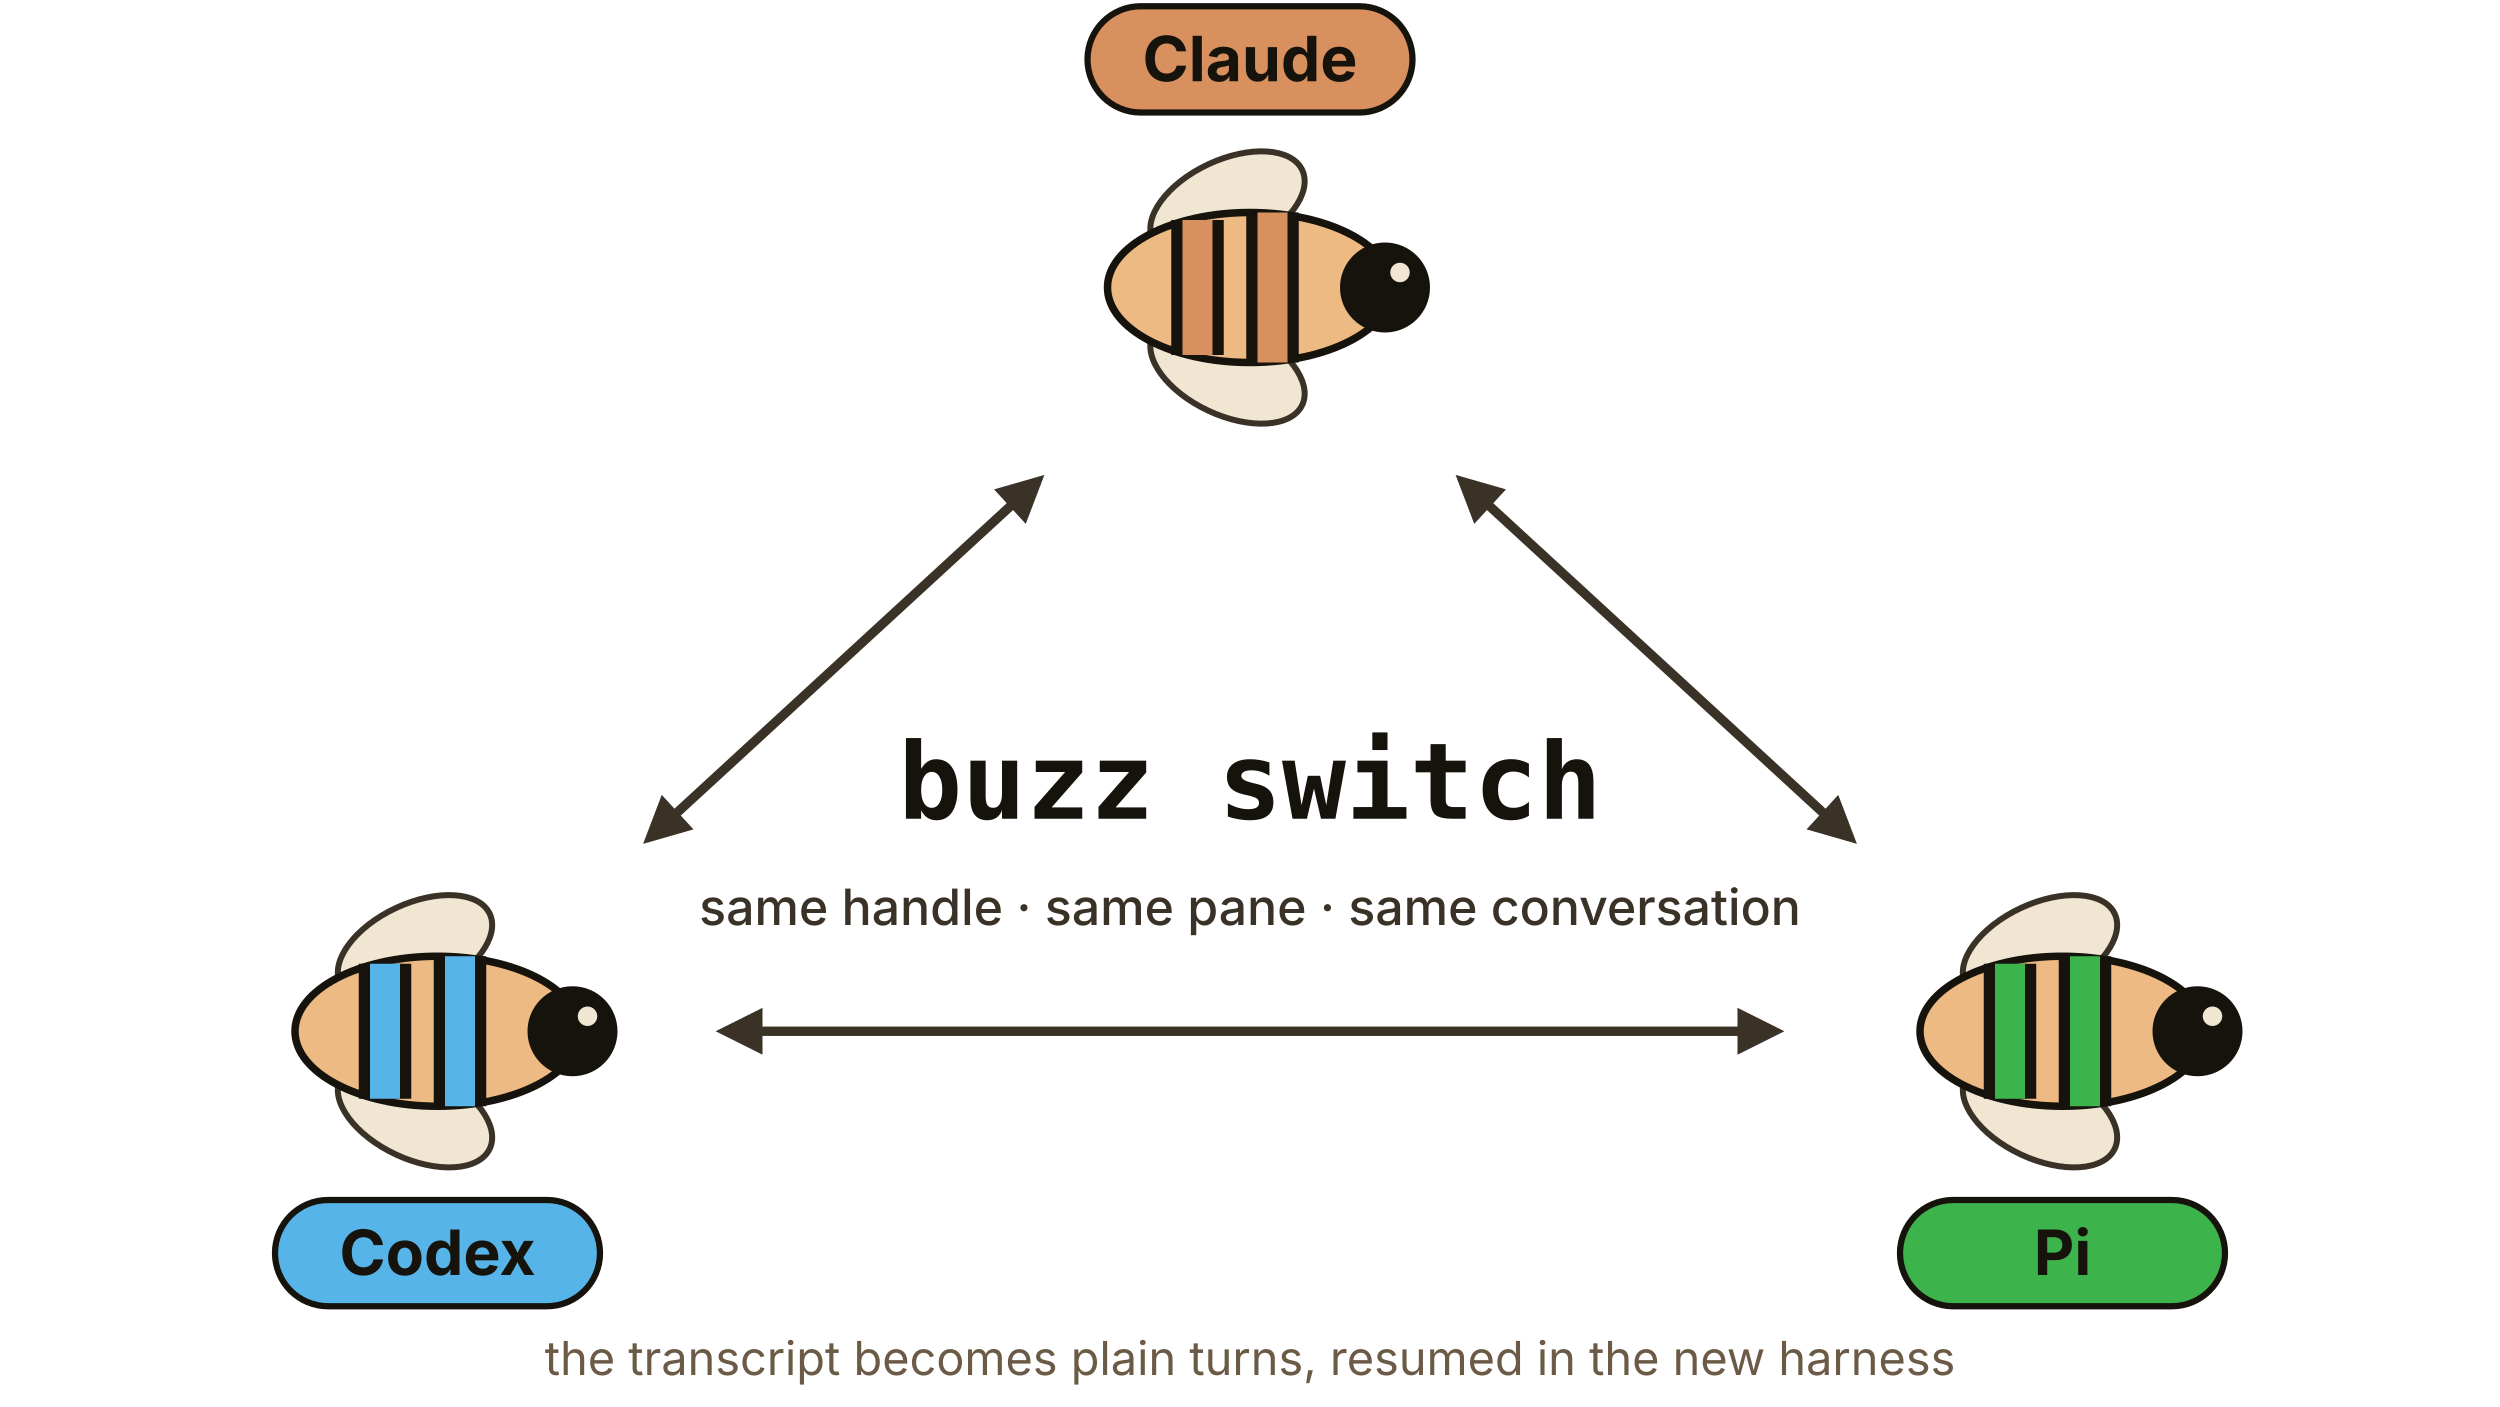
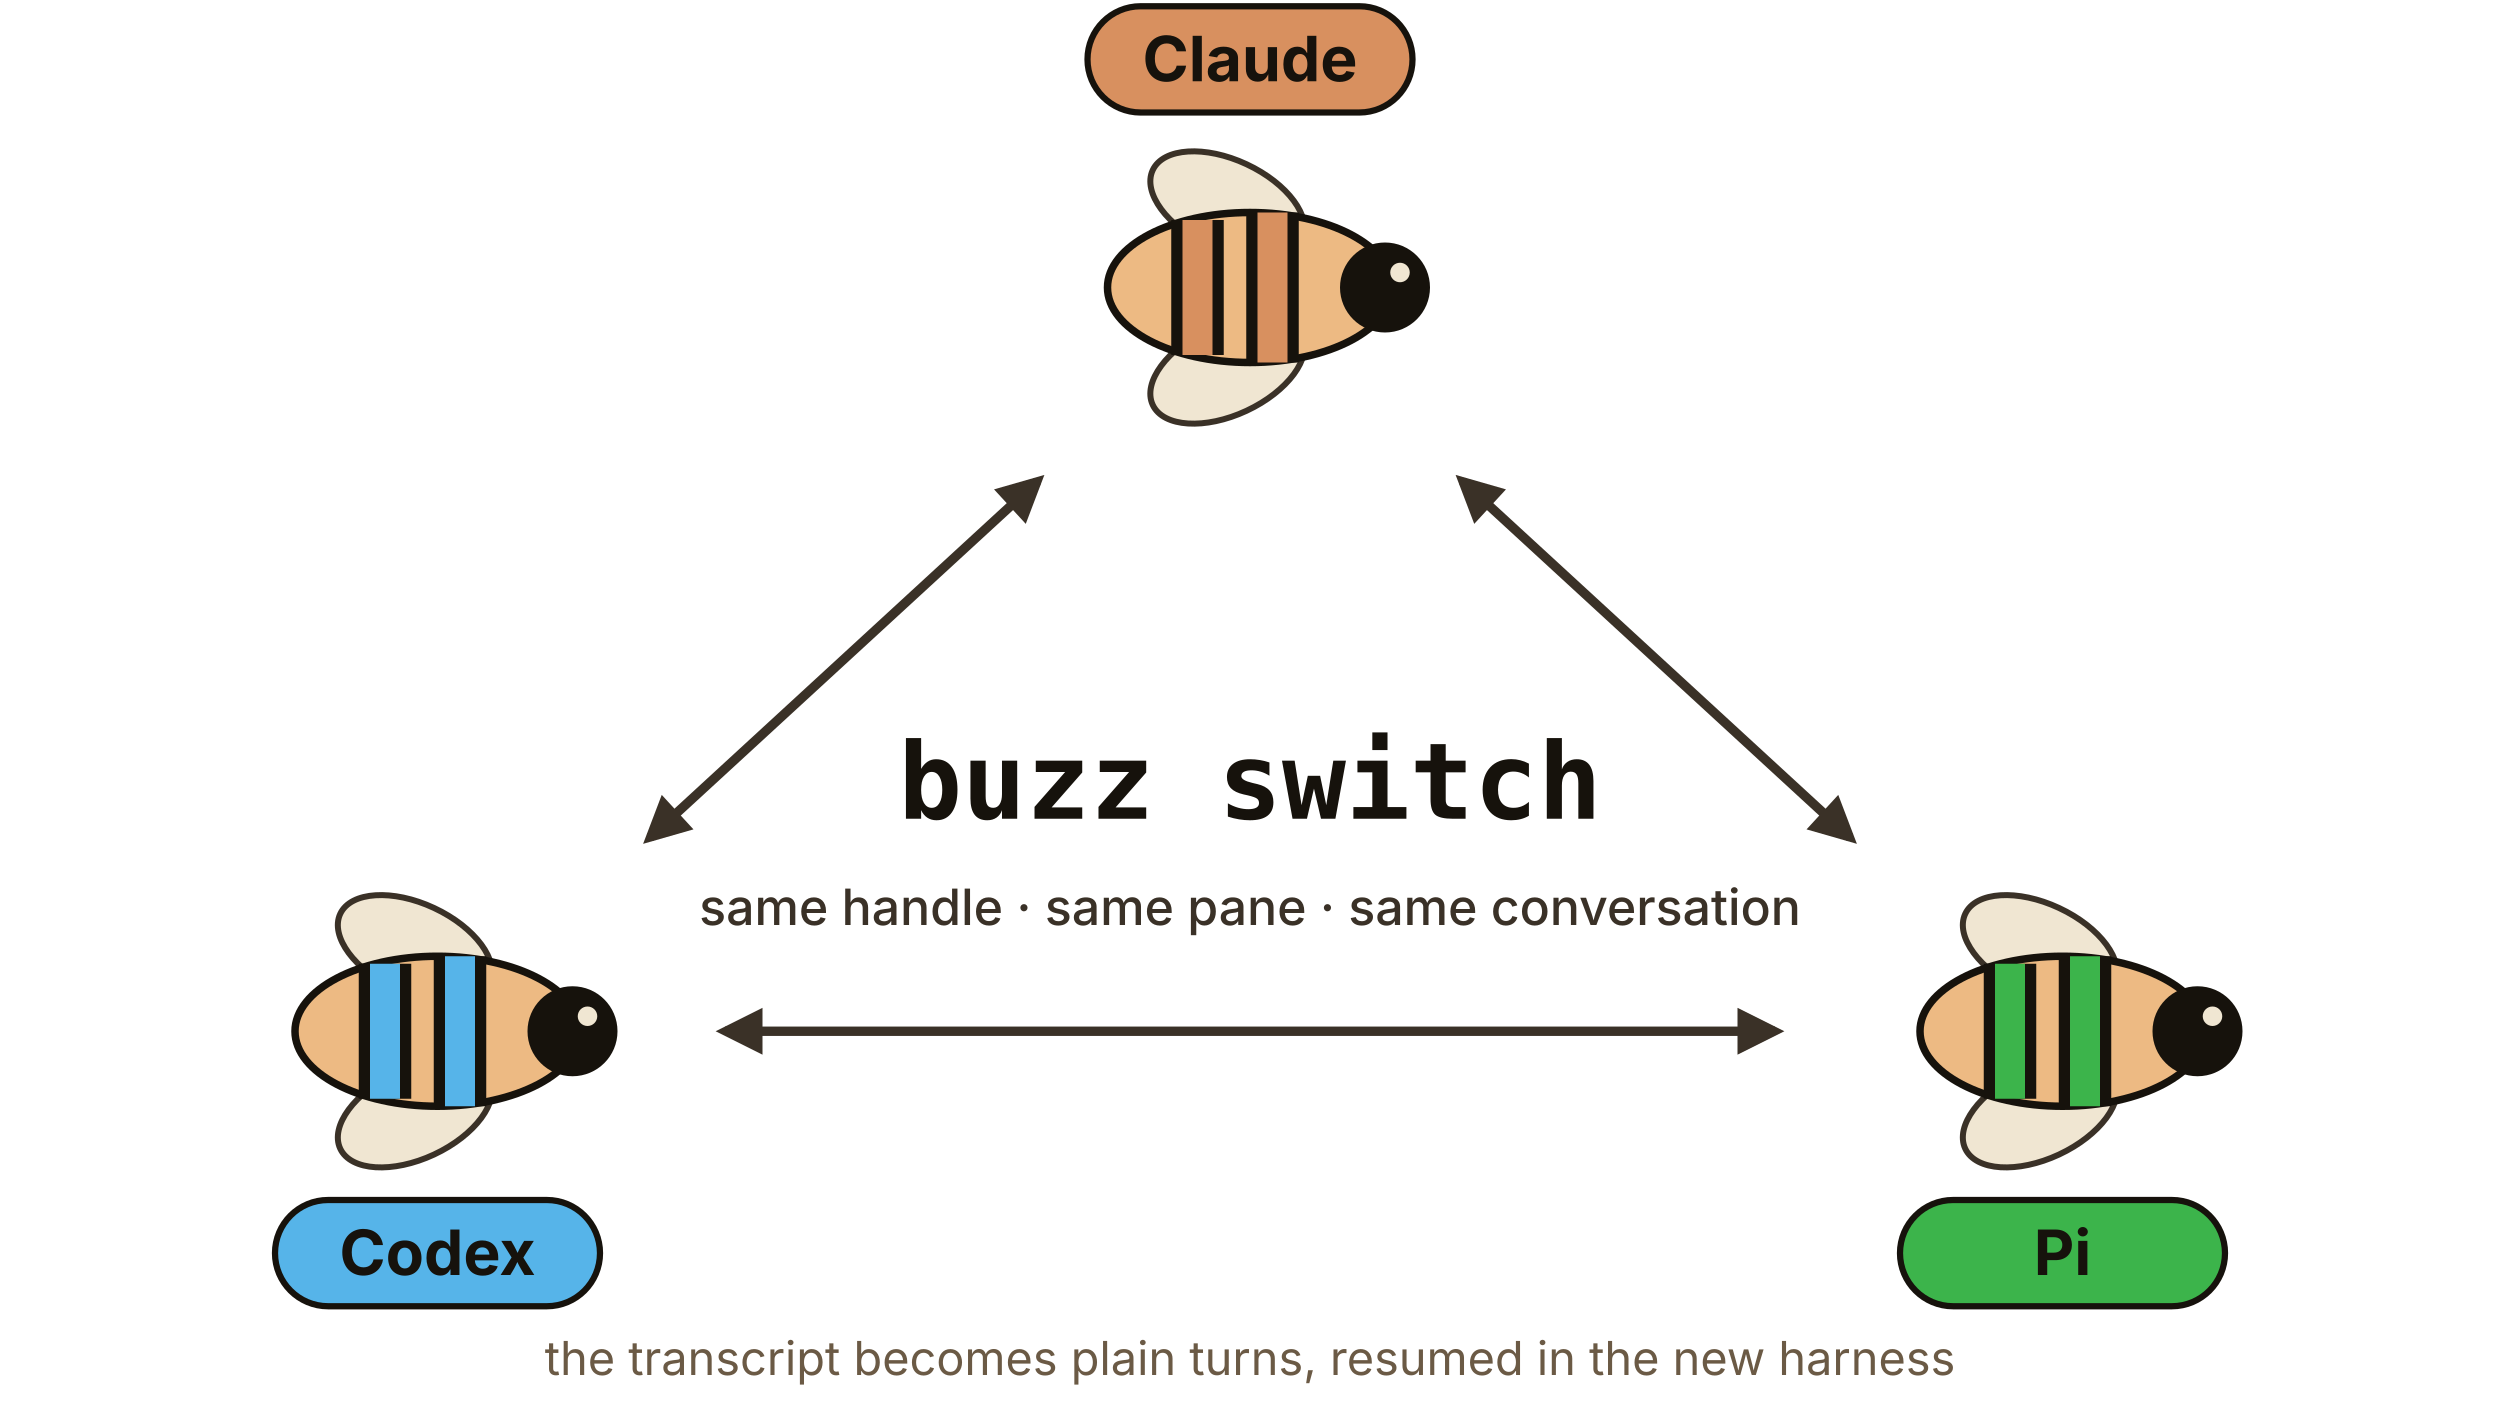
<svg xmlns="http://www.w3.org/2000/svg" viewBox="0 0 800 450" font-family="Inter, -apple-system, Helvetica, Arial, sans-serif">
  <defs>
    <marker id="ar" viewBox="0 0 10 10" refX="8" refY="5" markerWidth="5" markerHeight="5" orient="auto-start-reverse">
      <path d="M0 0L10 5L0 10z" fill="#3a3127" />
    </marker>
  </defs>
  <line x1="332" y1="154" x2="208" y2="268" stroke="#3a3127" stroke-width="3" marker-start="url(#ar)" marker-end="url(#ar)" />
  <line x1="232" y1="330" x2="568" y2="330" stroke="#3a3127" stroke-width="3" marker-start="url(#ar)" marker-end="url(#ar)" />
  <line x1="592" y1="268" x2="468" y2="154" stroke="#3a3127" stroke-width="3" marker-start="url(#ar)" marker-end="url(#ar)" />
  <g transform="translate(337.6 41.6) scale(2.4)">
-     <ellipse cx="23" cy="10" rx="11" ry="6" fill="#f0e6d2" stroke="#3a3127" stroke-width=".8" transform="rotate(-25 23 10)" />
-     <ellipse cx="23" cy="32" rx="11" ry="6" fill="#f0e6d2" stroke="#3a3127" stroke-width=".8" transform="rotate(25 23 32)" />
+     <ellipse cx="23" cy="10" rx="11" ry="6" fill="#f0e6d2" stroke="#3a3127" stroke-width=".8" transform="rotate(25 23 10)" />
+     <ellipse cx="23" cy="32" rx="11" ry="6" fill="#f0e6d2" stroke="#3a3127" stroke-width=".8" transform="rotate(-25 23 32)" />
    <ellipse cx="26" cy="21" rx="19" ry="10" fill="#edba83" stroke="#16120c" stroke-width="1" />
    <path d="M19 12v18M29 11v20" stroke="#16120c" stroke-width="7" />
    <path d="M19 12v18M29 11v20" stroke="#d8905f" stroke-width="4" />
    <circle cx="44" cy="21" r="6" fill="#16120c" />
    <circle cx="46" cy="19" r="1.3" fill="#f0e6d2" />
  </g>
  <rect x="348" y="2" width="104" height="34" rx="17" fill="#d8905f" stroke="#16120c" stroke-width="2" />
  <text x="400" y="26" text-anchor="middle" font-size="20" font-weight="700" fill="#16120c">Claude</text>
  <g transform="translate(77.6 279.6) scale(2.4)">
-     <ellipse cx="23" cy="10" rx="11" ry="6" fill="#f0e6d2" stroke="#3a3127" stroke-width=".8" transform="rotate(-25 23 10)" />
-     <ellipse cx="23" cy="32" rx="11" ry="6" fill="#f0e6d2" stroke="#3a3127" stroke-width=".8" transform="rotate(25 23 32)" />
+     <ellipse cx="23" cy="10" rx="11" ry="6" fill="#f0e6d2" stroke="#3a3127" stroke-width=".8" transform="rotate(25 23 10)" />
+     <ellipse cx="23" cy="32" rx="11" ry="6" fill="#f0e6d2" stroke="#3a3127" stroke-width=".8" transform="rotate(-25 23 32)" />
    <ellipse cx="26" cy="21" rx="19" ry="10" fill="#edba83" stroke="#16120c" stroke-width="1" />
    <path d="M19 12v18M29 11v20" stroke="#16120c" stroke-width="7" />
    <path d="M19 12v18M29 11v20" stroke="#56b4e9" stroke-width="4" />
    <circle cx="44" cy="21" r="6" fill="#16120c" />
    <circle cx="46" cy="19" r="1.3" fill="#f0e6d2" />
  </g>
  <rect x="88" y="384" width="104" height="34" rx="17" fill="#56b4e9" stroke="#16120c" stroke-width="2" />
  <text x="140" y="408" text-anchor="middle" font-size="20" font-weight="700" fill="#16120c">Codex</text>
  <g transform="translate(597.6 279.6) scale(2.4)">
-     <ellipse cx="23" cy="10" rx="11" ry="6" fill="#f0e6d2" stroke="#3a3127" stroke-width=".8" transform="rotate(-25 23 10)" />
-     <ellipse cx="23" cy="32" rx="11" ry="6" fill="#f0e6d2" stroke="#3a3127" stroke-width=".8" transform="rotate(25 23 32)" />
+     <ellipse cx="23" cy="10" rx="11" ry="6" fill="#f0e6d2" stroke="#3a3127" stroke-width=".8" transform="rotate(25 23 10)" />
+     <ellipse cx="23" cy="32" rx="11" ry="6" fill="#f0e6d2" stroke="#3a3127" stroke-width=".8" transform="rotate(-25 23 32)" />
    <ellipse cx="26" cy="21" rx="19" ry="10" fill="#edba83" stroke="#16120c" stroke-width="1" />
    <path d="M19 12v18M29 11v20" stroke="#16120c" stroke-width="7" />
    <path d="M19 12v18M29 11v20" stroke="#3cb44b" stroke-width="4" />
    <circle cx="44" cy="21" r="6" fill="#16120c" />
    <circle cx="46" cy="19" r="1.3" fill="#f0e6d2" />
  </g>
  <rect x="608" y="384" width="104" height="34" rx="17" fill="#3cb44b" stroke="#16120c" stroke-width="2" />
  <text x="660" y="408" text-anchor="middle" font-size="20" font-weight="700" fill="#16120c">Pi</text>
  <text x="400" y="262" text-anchor="middle" font-size="34" font-weight="700" fill="#16120c" font-family="Menlo, SF Mono, monospace" xml:space="preserve">buzz switch</text>
  <text x="400" y="296" text-anchor="middle" font-size="16" font-weight="500" fill="#3a3127">same handle · same pane · same conversation</text>
  <text x="400" y="440" text-anchor="middle" font-size="15" font-weight="400" fill="#6b5a45">the transcript becomes plain turns, resumed in the new harness</text>
</svg>
